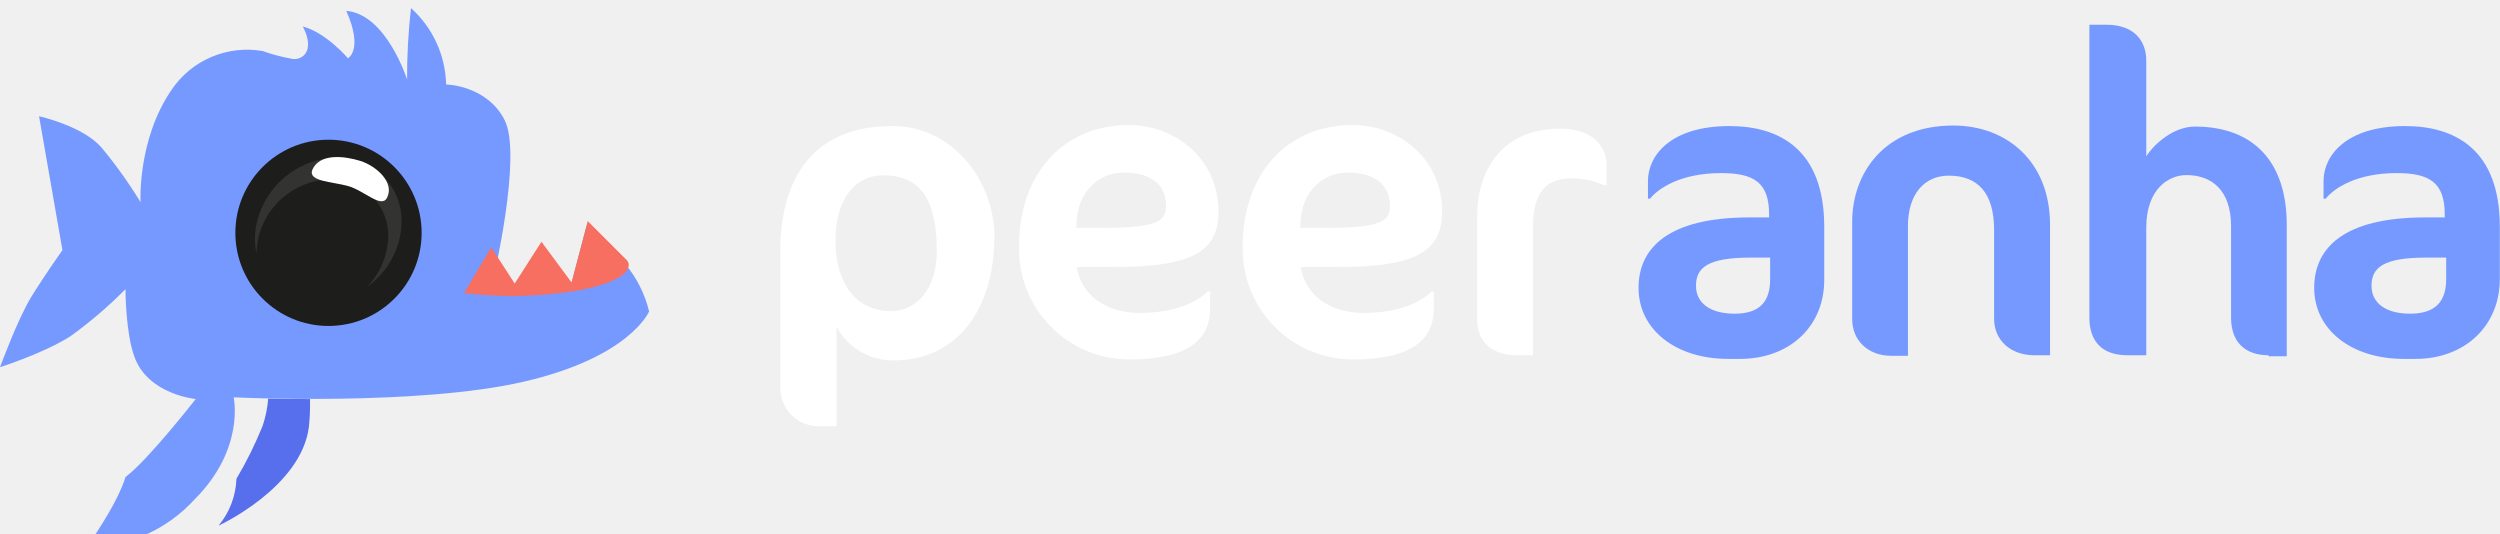
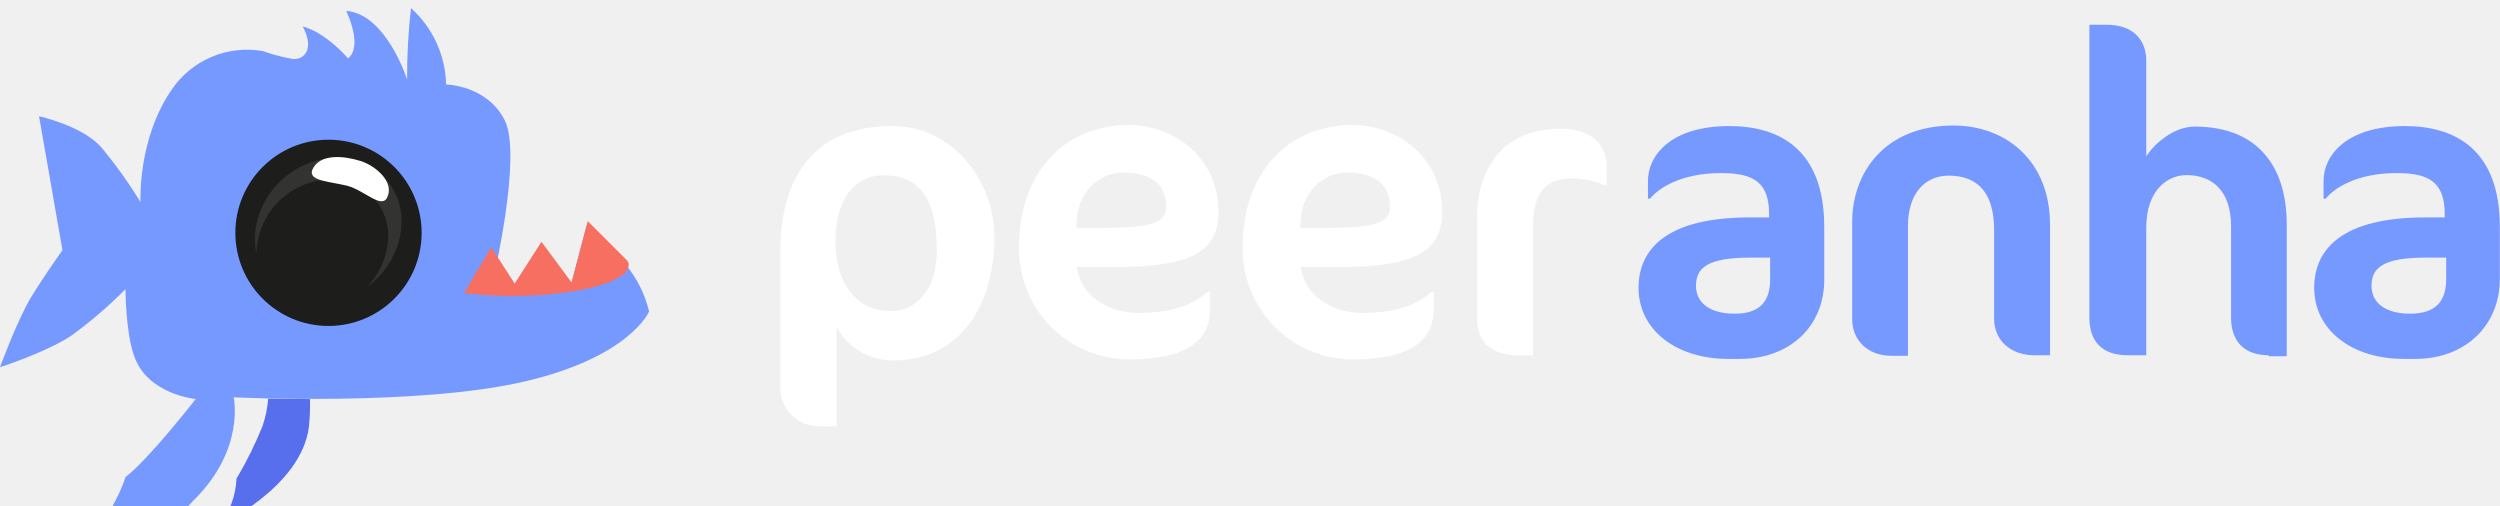
- <svg xmlns="http://www.w3.org/2000/svg" width="89" height="19" viewBox="0 0 89 19" fill="none">
+ <svg xmlns="http://www.w3.org/2000/svg" width="89" height="18" viewBox="0 0 89 18" fill="none">
  <path d="M9.35 15.159C9.456 14.844 9.522 14.518 9.548 14.187C9.965 14.206 10.481 14.206 11.037 14.206C11.044 14.538 11.031 14.869 10.997 15.199C10.719 17.363 7.781 18.713 7.781 18.713C8.172 18.243 8.395 17.656 8.417 17.045C8.775 16.441 9.087 15.811 9.35 15.159Z" fill="#576FED" />
  <path d="M3.077 19.485C3.077 19.485 4.149 18.016 4.467 16.984C5.281 16.369 6.968 14.205 6.968 14.205C6.968 14.205 5.261 14.046 4.784 12.696C4.467 11.842 4.467 10.294 4.467 10.294C3.866 10.902 3.215 11.46 2.521 11.961C1.608 12.557 0 13.073 0 13.073C0 13.073 0.635 11.346 1.112 10.572C1.588 9.797 2.223 8.904 2.223 8.904L1.39 4.139C1.39 4.139 2.938 4.477 3.613 5.251C4.123 5.865 4.587 6.516 5.003 7.197C5.003 7.197 4.884 4.973 6.115 3.187C6.465 2.672 6.957 2.268 7.531 2.026C8.105 1.783 8.736 1.71 9.35 1.817C9.693 1.939 10.045 2.032 10.403 2.095C10.76 2.154 11.236 1.817 10.78 0.943C11.614 1.162 12.388 2.075 12.388 2.075C12.388 2.075 12.944 1.777 12.328 0.387C13.758 0.506 14.492 2.829 14.492 2.829C14.489 1.98 14.535 1.132 14.631 0.288C15.014 0.632 15.323 1.051 15.538 1.519C15.753 1.986 15.87 2.493 15.882 3.008C15.882 3.008 17.331 3.028 17.966 4.278C18.602 5.529 17.549 9.996 17.549 9.996L18.185 10.512L19.237 8.765L20.309 10.214L20.885 8.03C20.885 8.03 21.659 8.725 22.274 9.42C22.676 9.905 22.961 10.476 23.108 11.088C23.108 11.088 22.433 12.716 18.641 13.589C14.85 14.463 8.318 14.145 8.318 14.145C8.318 14.145 8.735 15.971 6.928 17.778C6.44 18.314 5.845 18.743 5.182 19.037C4.519 19.331 3.802 19.483 3.077 19.485Z" fill="#7699FF" />
  <path d="M11.694 11.604C13.525 11.604 15.01 10.12 15.01 8.289C15.01 6.458 13.525 4.974 11.694 4.974C9.863 4.974 8.379 6.458 8.379 8.289C8.379 10.12 9.863 11.604 11.694 11.604Z" fill="#1D1D1B" />
  <path opacity="0.1" d="M14.276 8.209C14.222 8.608 14.087 8.992 13.879 9.337C13.671 9.682 13.393 9.981 13.065 10.214C13.467 9.804 13.724 9.274 13.799 8.705C13.84 8.443 13.829 8.175 13.766 7.918C13.703 7.66 13.59 7.417 13.434 7.203C13.277 6.989 13.079 6.808 12.853 6.671C12.626 6.533 12.374 6.442 12.112 6.402C11.993 6.386 11.874 6.379 11.754 6.382C11.116 6.4 10.505 6.643 10.029 7.068C9.553 7.493 9.243 8.073 9.154 8.705C9.137 8.817 9.131 8.93 9.134 9.042C9.071 8.762 9.058 8.473 9.094 8.189C9.194 7.485 9.539 6.84 10.07 6.367C10.601 5.894 11.282 5.625 11.993 5.608C12.587 5.595 13.162 5.817 13.593 6.226C14.024 6.635 14.277 7.198 14.296 7.792C14.299 7.931 14.293 8.07 14.276 8.209Z" fill="white" />
  <path d="M12.825 5.728C13.401 5.907 14.056 6.503 13.778 7.039C13.58 7.436 12.964 6.781 12.389 6.622C11.813 6.463 10.959 6.463 11.118 6.046C11.376 5.45 12.25 5.55 12.825 5.728Z" fill="white" />
  <path d="M20.507 10.354C19.187 10.569 17.844 10.595 16.517 10.433L17.489 8.805L18.323 10.095L19.276 8.607L20.348 10.056L20.924 7.872L22.314 9.262C22.453 9.401 22.591 9.976 20.507 10.354Z" fill="#F76F60" />
  <path d="M31.789 12.832C31.378 12.831 30.976 12.72 30.623 12.51C30.27 12.301 29.979 12.001 29.782 11.641V15.175H29.168C28.986 15.179 28.805 15.146 28.635 15.078C28.466 15.01 28.312 14.909 28.182 14.781C28.052 14.653 27.95 14.5 27.881 14.331C27.811 14.162 27.776 13.981 27.778 13.799V8.967C27.778 6.309 28.97 4.486 31.775 4.486C33.893 4.486 35.4 6.42 35.4 8.427C35.396 10.974 34.113 12.832 31.789 12.832ZM31.455 6.241C30.357 6.241 29.744 7.19 29.744 8.566C29.744 10.154 30.526 11.075 31.715 11.075C32.682 11.075 33.351 10.22 33.351 8.937C33.353 7.051 32.72 6.241 31.455 6.241Z" fill="white" />
  <path d="M39.632 9.506H38.332C38.481 10.51 39.392 11.141 40.563 11.141C41.399 11.141 42.366 10.975 42.997 10.379H43.081V10.992C43.081 12.015 42.392 12.797 40.198 12.797C39.675 12.796 39.158 12.691 38.677 12.487C38.196 12.284 37.76 11.986 37.395 11.612C37.029 11.238 36.743 10.795 36.551 10.309C36.359 9.823 36.266 9.303 36.277 8.781C36.277 6.123 37.913 4.451 40.18 4.451C41.834 4.451 43.377 5.642 43.377 7.536C43.388 9.041 42.273 9.506 39.632 9.506ZM40.006 6.143C39.039 6.143 38.37 6.923 38.332 7.852L38.316 8.112H39.208C41.086 8.112 41.512 7.913 41.512 7.35C41.51 6.532 40.935 6.143 40.006 6.143Z" fill="white" />
  <path d="M47.605 9.506H46.305C46.454 10.51 47.363 11.141 48.534 11.141C49.372 11.141 50.337 10.975 50.97 10.379H51.044V10.992C51.044 12.015 50.357 12.797 48.163 12.797C47.64 12.796 47.123 12.691 46.641 12.488C46.16 12.284 45.723 11.987 45.358 11.613C44.993 11.239 44.706 10.796 44.514 10.31C44.322 9.823 44.229 9.304 44.24 8.781C44.24 6.123 45.876 4.451 48.145 4.451C49.799 4.451 51.341 5.642 51.341 7.536C51.341 9.041 50.245 9.506 47.605 9.506ZM47.976 6.143C47.012 6.143 46.341 6.923 46.305 7.852L46.285 8.112H47.178C49.054 8.112 49.483 7.913 49.483 7.35C49.483 6.532 48.888 6.143 47.976 6.143Z" fill="white" />
  <path d="M57.104 6.589C56.74 6.433 56.347 6.351 55.951 6.349C55.059 6.349 54.575 6.831 54.575 8.058V12.65H54.037C53.144 12.65 52.586 12.203 52.586 11.368V7.705C52.586 6.117 53.424 4.582 55.542 4.582C56.769 4.582 57.196 5.271 57.196 5.884V6.589H57.104Z" fill="white" />
  <path d="M61.939 12.777H61.53C59.634 12.777 58.332 11.719 58.332 10.249C58.332 8.836 59.374 7.74 62.293 7.74H62.98V7.631C62.98 6.497 62.441 6.162 61.27 6.162C59.839 6.162 59.039 6.702 58.741 7.073H58.667V6.44C58.667 5.548 59.462 4.488 61.568 4.488C63.355 4.488 64.943 5.326 64.943 8.076V9.914C64.967 11.601 63.726 12.777 61.939 12.777ZM63.017 9.171H62.31C60.806 9.171 60.377 9.525 60.377 10.174C60.377 10.787 60.879 11.167 61.753 11.167C62.626 11.167 63.017 10.758 63.017 9.94V9.171Z" fill="#7699FF" />
  <path d="M72.439 12.648C71.546 12.648 70.99 12.09 70.99 11.346V8.187C70.99 6.847 70.394 6.253 69.372 6.253C68.516 6.253 67.923 6.905 67.923 8.04V12.666H67.327C66.491 12.666 65.938 12.108 65.938 11.366V7.889C65.938 6.198 67.053 4.469 69.543 4.469C71.421 4.469 72.981 5.733 72.981 8V12.648H72.439Z" fill="#7699FF" />
  <path d="M80.764 12.647C79.929 12.647 79.426 12.183 79.426 11.309V8.055C79.426 6.755 78.72 6.233 77.838 6.233C77.225 6.233 76.407 6.7 76.407 8.111V12.647H75.738C74.809 12.647 74.382 12.125 74.382 11.309V0.881H74.995C75.942 0.881 76.407 1.421 76.407 2.163V5.564C76.705 5.099 77.399 4.506 78.136 4.506C80.199 4.506 81.408 5.733 81.408 8V12.683H80.756L80.764 12.647Z" fill="#7699FF" />
  <path d="M85.99 12.777H85.581C83.685 12.777 82.385 11.719 82.385 10.249C82.385 8.836 83.425 7.74 86.343 7.74H87.032V7.631C87.032 6.497 86.492 6.162 85.321 6.162C83.89 6.162 83.091 6.702 82.794 7.073H82.718V6.44C82.718 5.548 83.512 4.488 85.619 4.488C87.405 4.488 88.994 5.326 88.994 8.076V9.914C89.001 11.601 87.749 12.777 85.99 12.777ZM87.068 9.171H86.359C84.852 9.171 84.426 9.525 84.426 10.174C84.426 10.787 84.928 11.167 85.801 11.167C86.675 11.167 87.084 10.758 87.084 9.94V9.171H87.068Z" fill="#7699FF" />
</svg>
